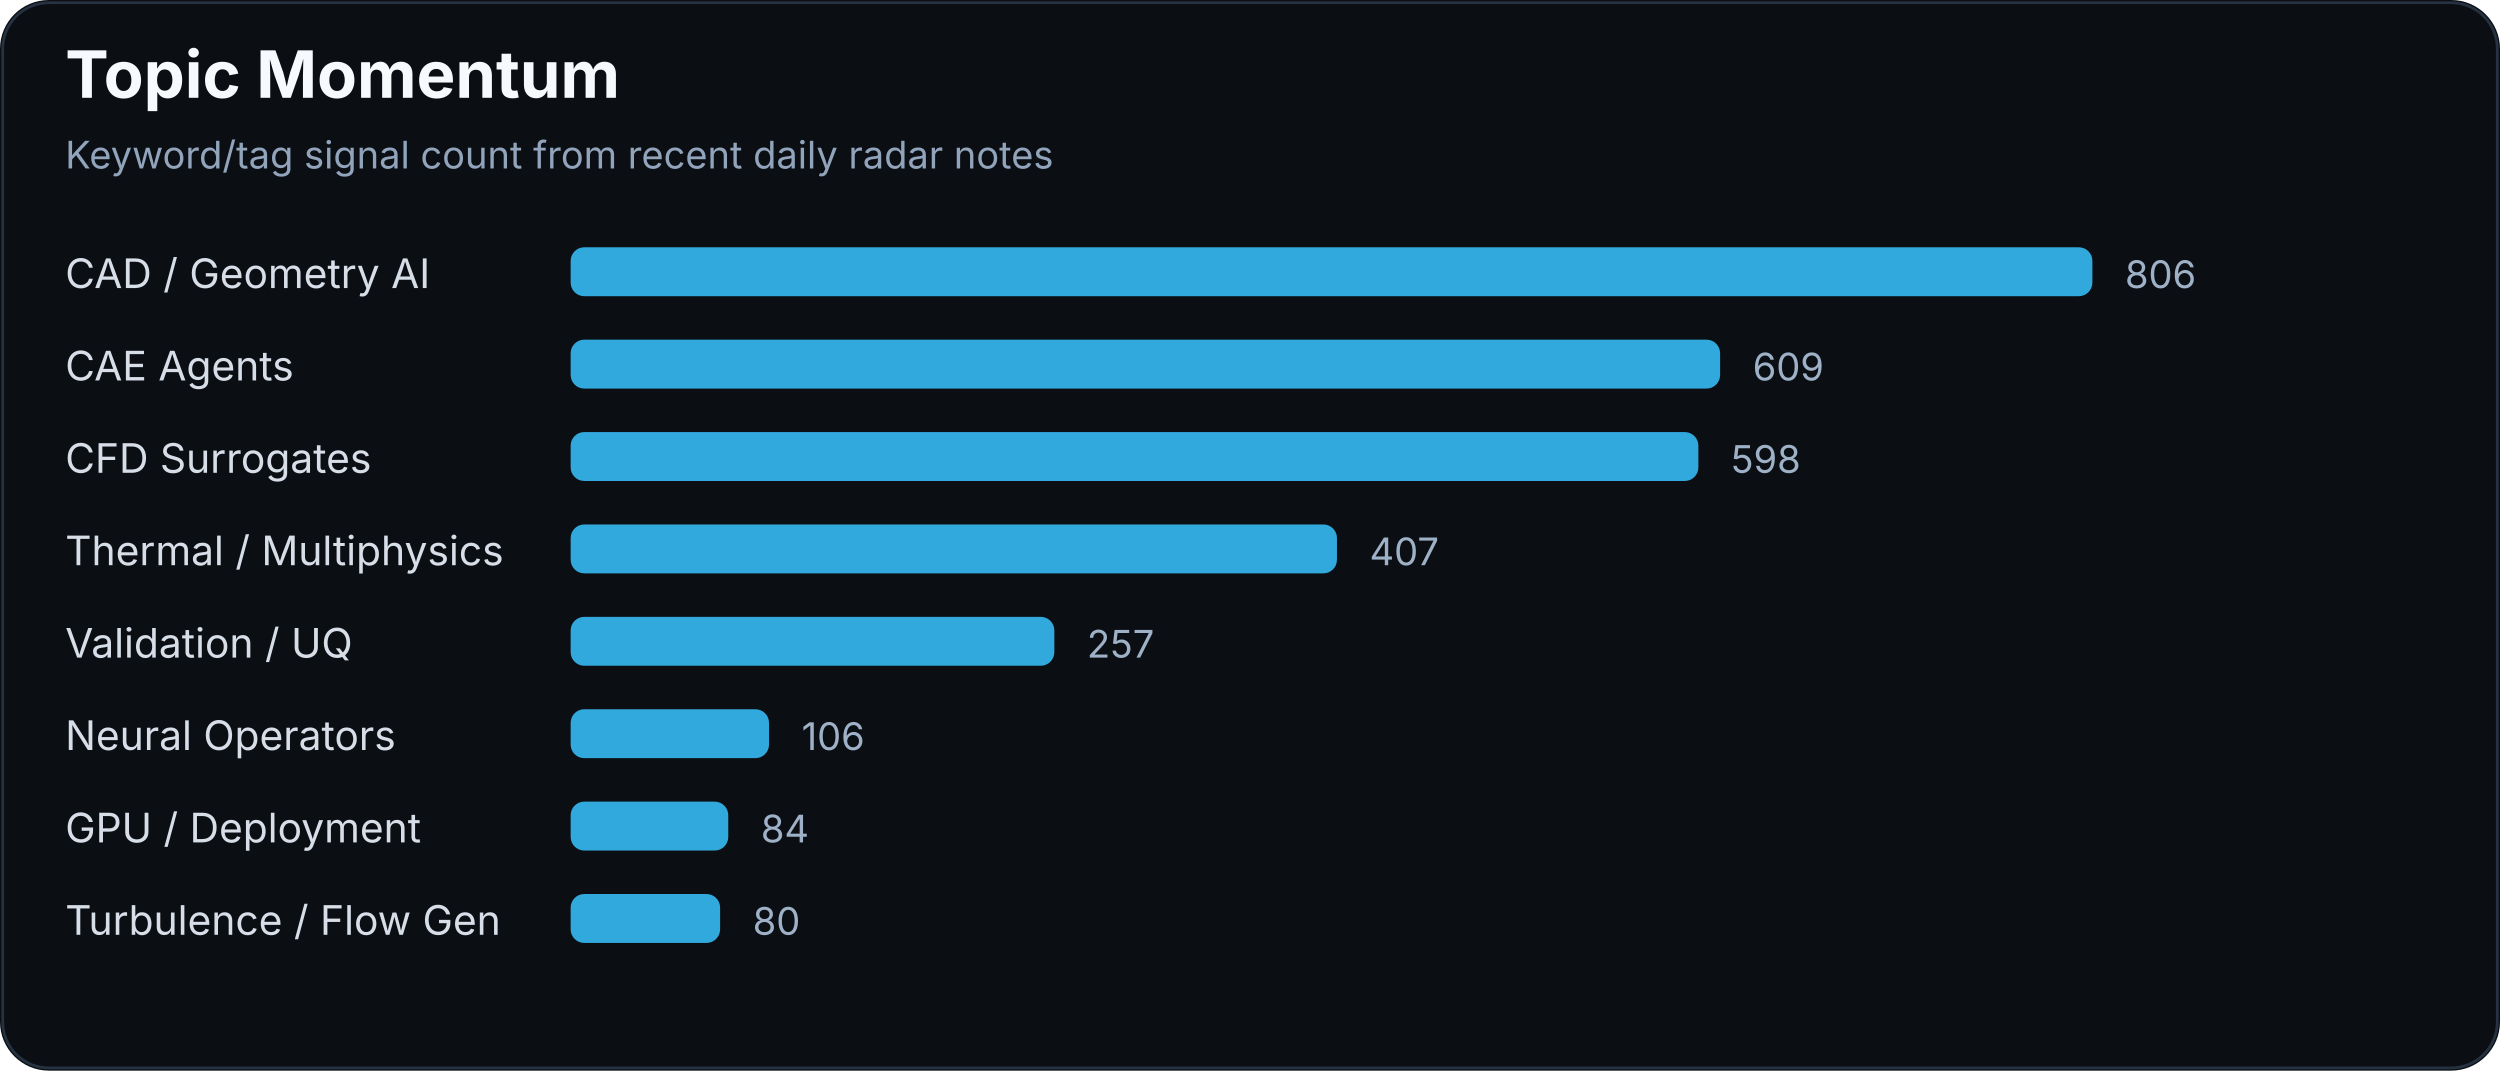
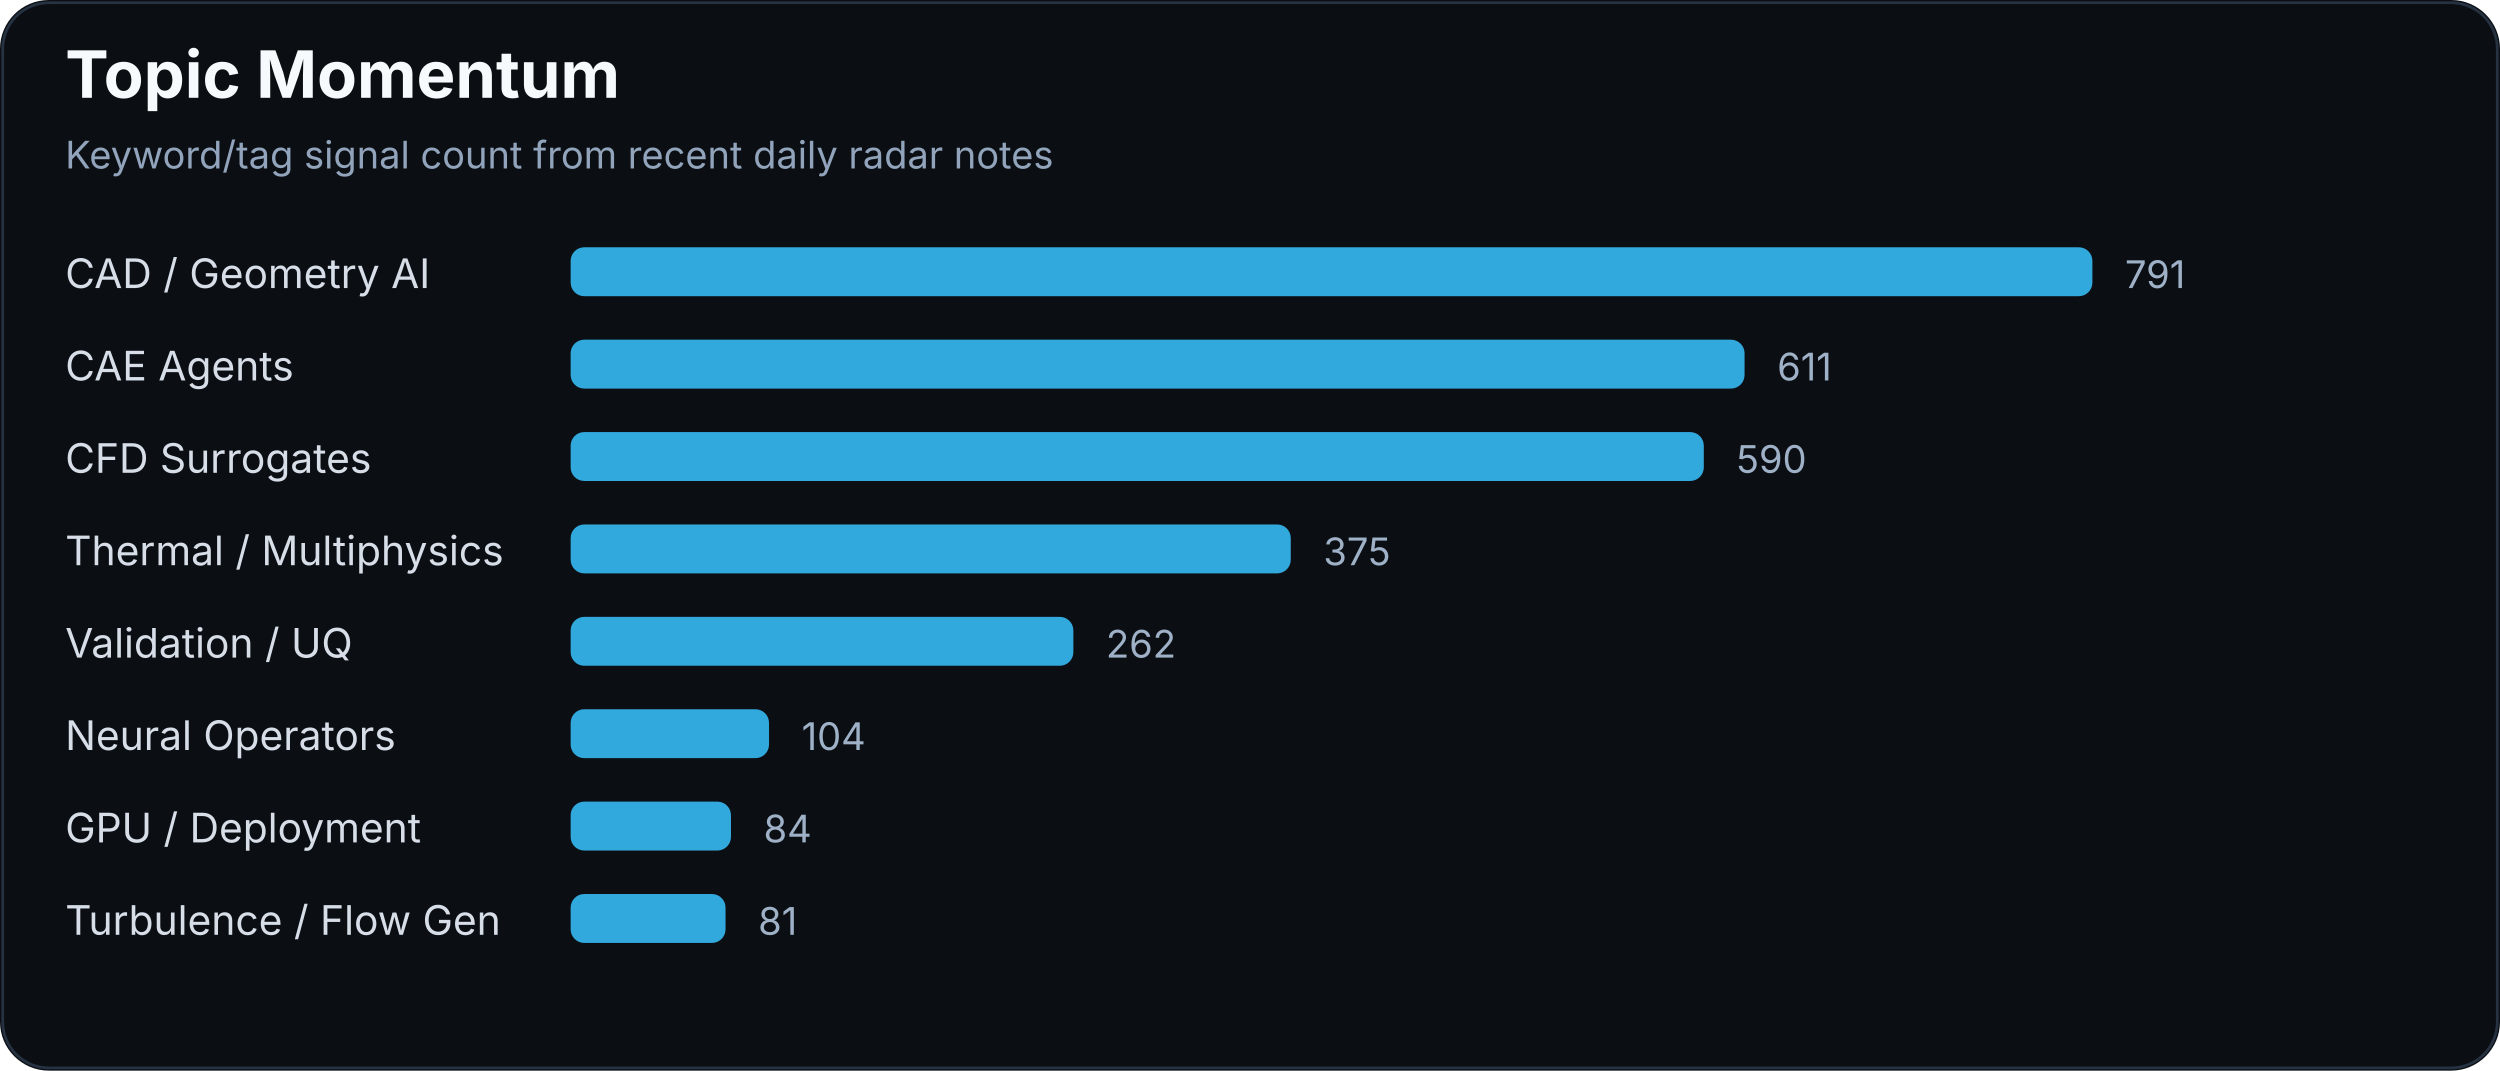
<svg xmlns="http://www.w3.org/2000/svg" width="920" height="394" viewBox="0 0 920 394">
  <rect width="100%" height="100%" rx="18" fill="#0b0f14" />
  <rect x="1" y="1" width="918" height="392" rx="17" fill="none" stroke="#263241" />
  <text x="24" y="36" font-size="24" font-family="Inter, ui-sans-serif, system-ui, -apple-system, Segoe UI, sans-serif" font-weight="700" fill="#f7fafc">Topic Momentum</text>
  <text x="24" y="62" font-size="14" font-family="Inter, ui-sans-serif, system-ui, -apple-system, Segoe UI, sans-serif" fill="#91a4bb">Keyword/tag signal count from recent daily radar notes</text>
  <g font-family="Inter, ui-sans-serif, system-ui, -apple-system, Segoe UI, sans-serif">
    <text x="24" y="106" font-size="15" fill="#d7dee8">CAD / Geometry AI</text>
    <rect x="210" y="91" width="560" height="18" rx="5" fill="#38bdf8" opacity="0.88" />
-     <text x="782" y="106" font-size="14" fill="#9fb1c7">806</text>
+     <text x="782" y="106" font-size="14" fill="#9fb1c7">791</text>
    <text x="24" y="140" font-size="15" fill="#d7dee8">CAE Agents</text>
-     <rect x="210" y="125" width="423" height="18" rx="5" fill="#38bdf8" opacity="0.88" />
-     <text x="645" y="140" font-size="14" fill="#9fb1c7">609</text>
+     <rect x="210" y="125" width="432" height="18" rx="5" fill="#38bdf8" opacity="0.88" />
+     <text x="654" y="140" font-size="14" fill="#9fb1c7">611</text>
    <text x="24" y="174" font-size="15" fill="#d7dee8">CFD Surrogates</text>
-     <rect x="210" y="159" width="415" height="18" rx="5" fill="#38bdf8" opacity="0.88" />
-     <text x="637" y="174" font-size="14" fill="#9fb1c7">598</text>
+     <rect x="210" y="159" width="417" height="18" rx="5" fill="#38bdf8" opacity="0.88" />
+     <text x="639" y="174" font-size="14" fill="#9fb1c7">590</text>
    <text x="24" y="208" font-size="15" fill="#d7dee8">Thermal / Multiphysics</text>
-     <rect x="210" y="193" width="282" height="18" rx="5" fill="#38bdf8" opacity="0.88" />
-     <text x="504" y="208" font-size="14" fill="#9fb1c7">407</text>
+     <rect x="210" y="193" width="265" height="18" rx="5" fill="#38bdf8" opacity="0.88" />
+     <text x="487" y="208" font-size="14" fill="#9fb1c7">375</text>
    <text x="24" y="242" font-size="15" fill="#d7dee8">Validation / UQ</text>
-     <rect x="210" y="227" width="178" height="18" rx="5" fill="#38bdf8" opacity="0.88" />
-     <text x="400" y="242" font-size="14" fill="#9fb1c7">257</text>
+     <rect x="210" y="227" width="185" height="18" rx="5" fill="#38bdf8" opacity="0.88" />
+     <text x="407" y="242" font-size="14" fill="#9fb1c7">262</text>
    <text x="24" y="276" font-size="15" fill="#d7dee8">Neural Operators</text>
    <rect x="210" y="261" width="73" height="18" rx="5" fill="#38bdf8" opacity="0.88" />
-     <text x="295" y="276" font-size="14" fill="#9fb1c7">106</text>
+     <text x="295" y="276" font-size="14" fill="#9fb1c7">104</text>
    <text x="24" y="310" font-size="15" fill="#d7dee8">GPU / Deployment</text>
-     <rect x="210" y="295" width="58" height="18" rx="5" fill="#38bdf8" opacity="0.88" />
-     <text x="280" y="310" font-size="14" fill="#9fb1c7">84</text>
+     <rect x="210" y="295" width="59" height="18" rx="5" fill="#38bdf8" opacity="0.88" />
+     <text x="281" y="310" font-size="14" fill="#9fb1c7">84</text>
    <text x="24" y="344" font-size="15" fill="#d7dee8">Turbulence / Flow Gen</text>
-     <rect x="210" y="329" width="55" height="18" rx="5" fill="#38bdf8" opacity="0.88" />
-     <text x="277" y="344" font-size="14" fill="#9fb1c7">80</text>
+     <rect x="210" y="329" width="57" height="18" rx="5" fill="#38bdf8" opacity="0.88" />
+     <text x="279" y="344" font-size="14" fill="#9fb1c7">81</text>
  </g>
</svg>
